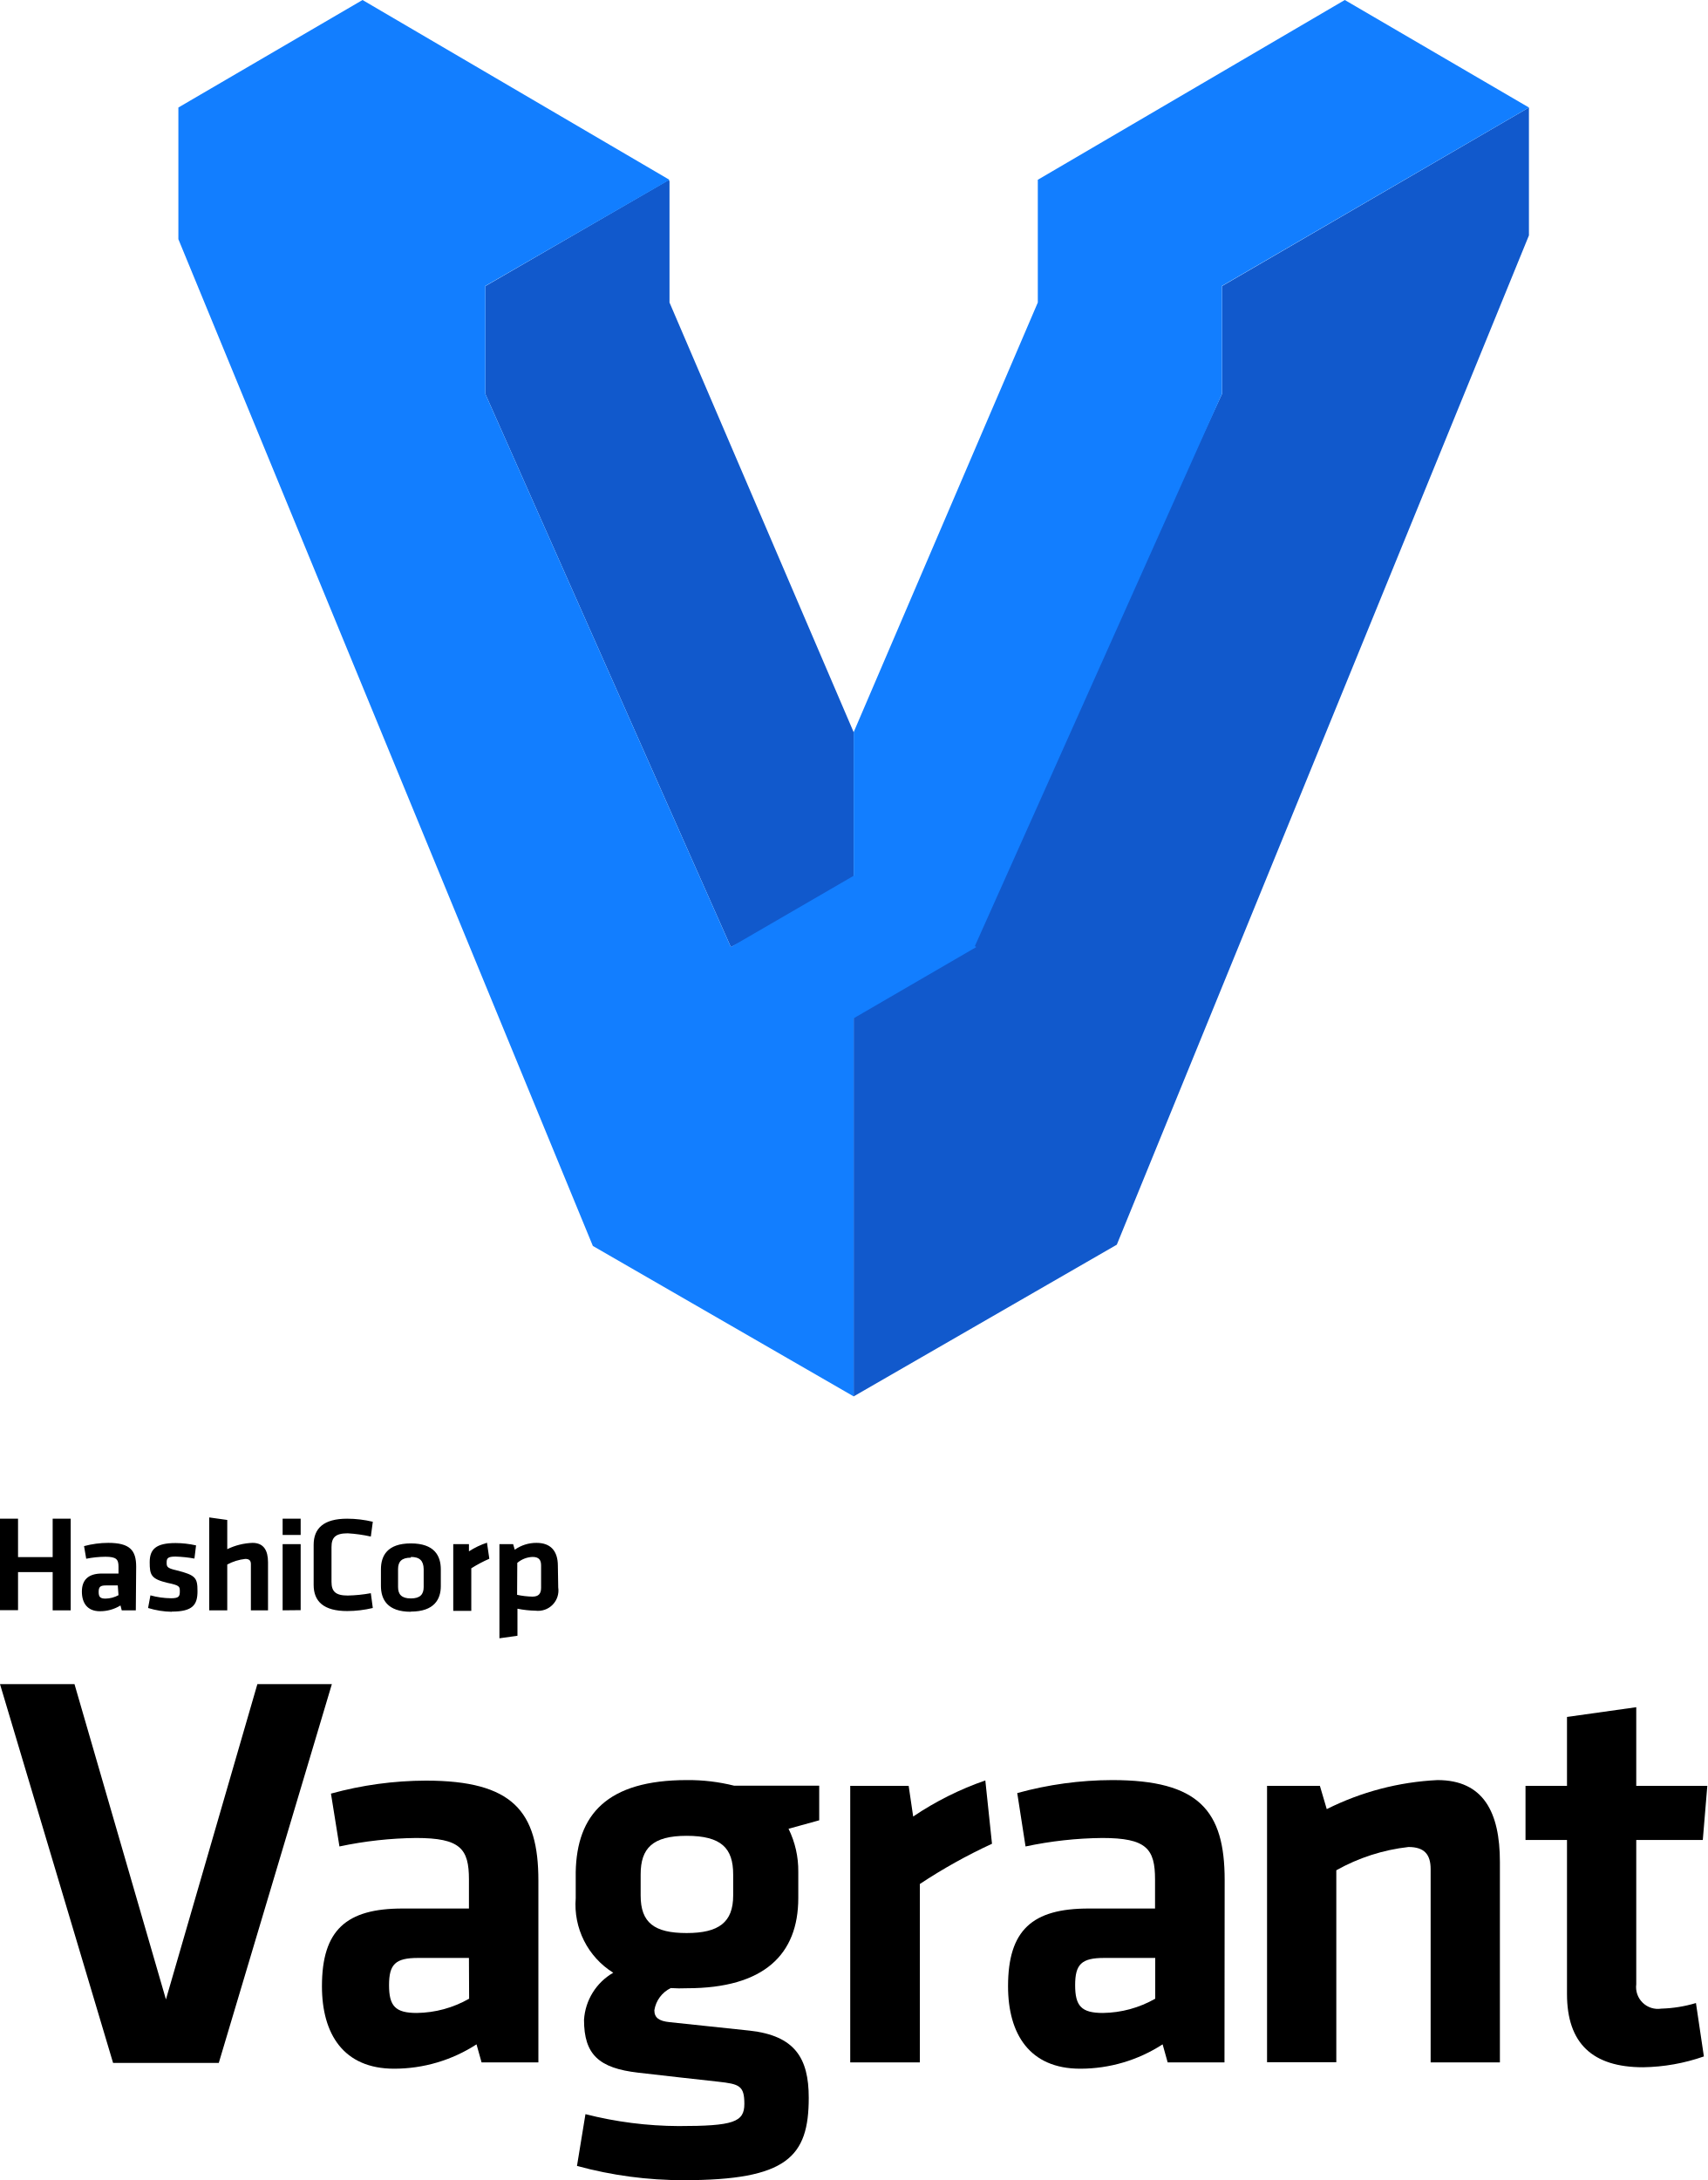
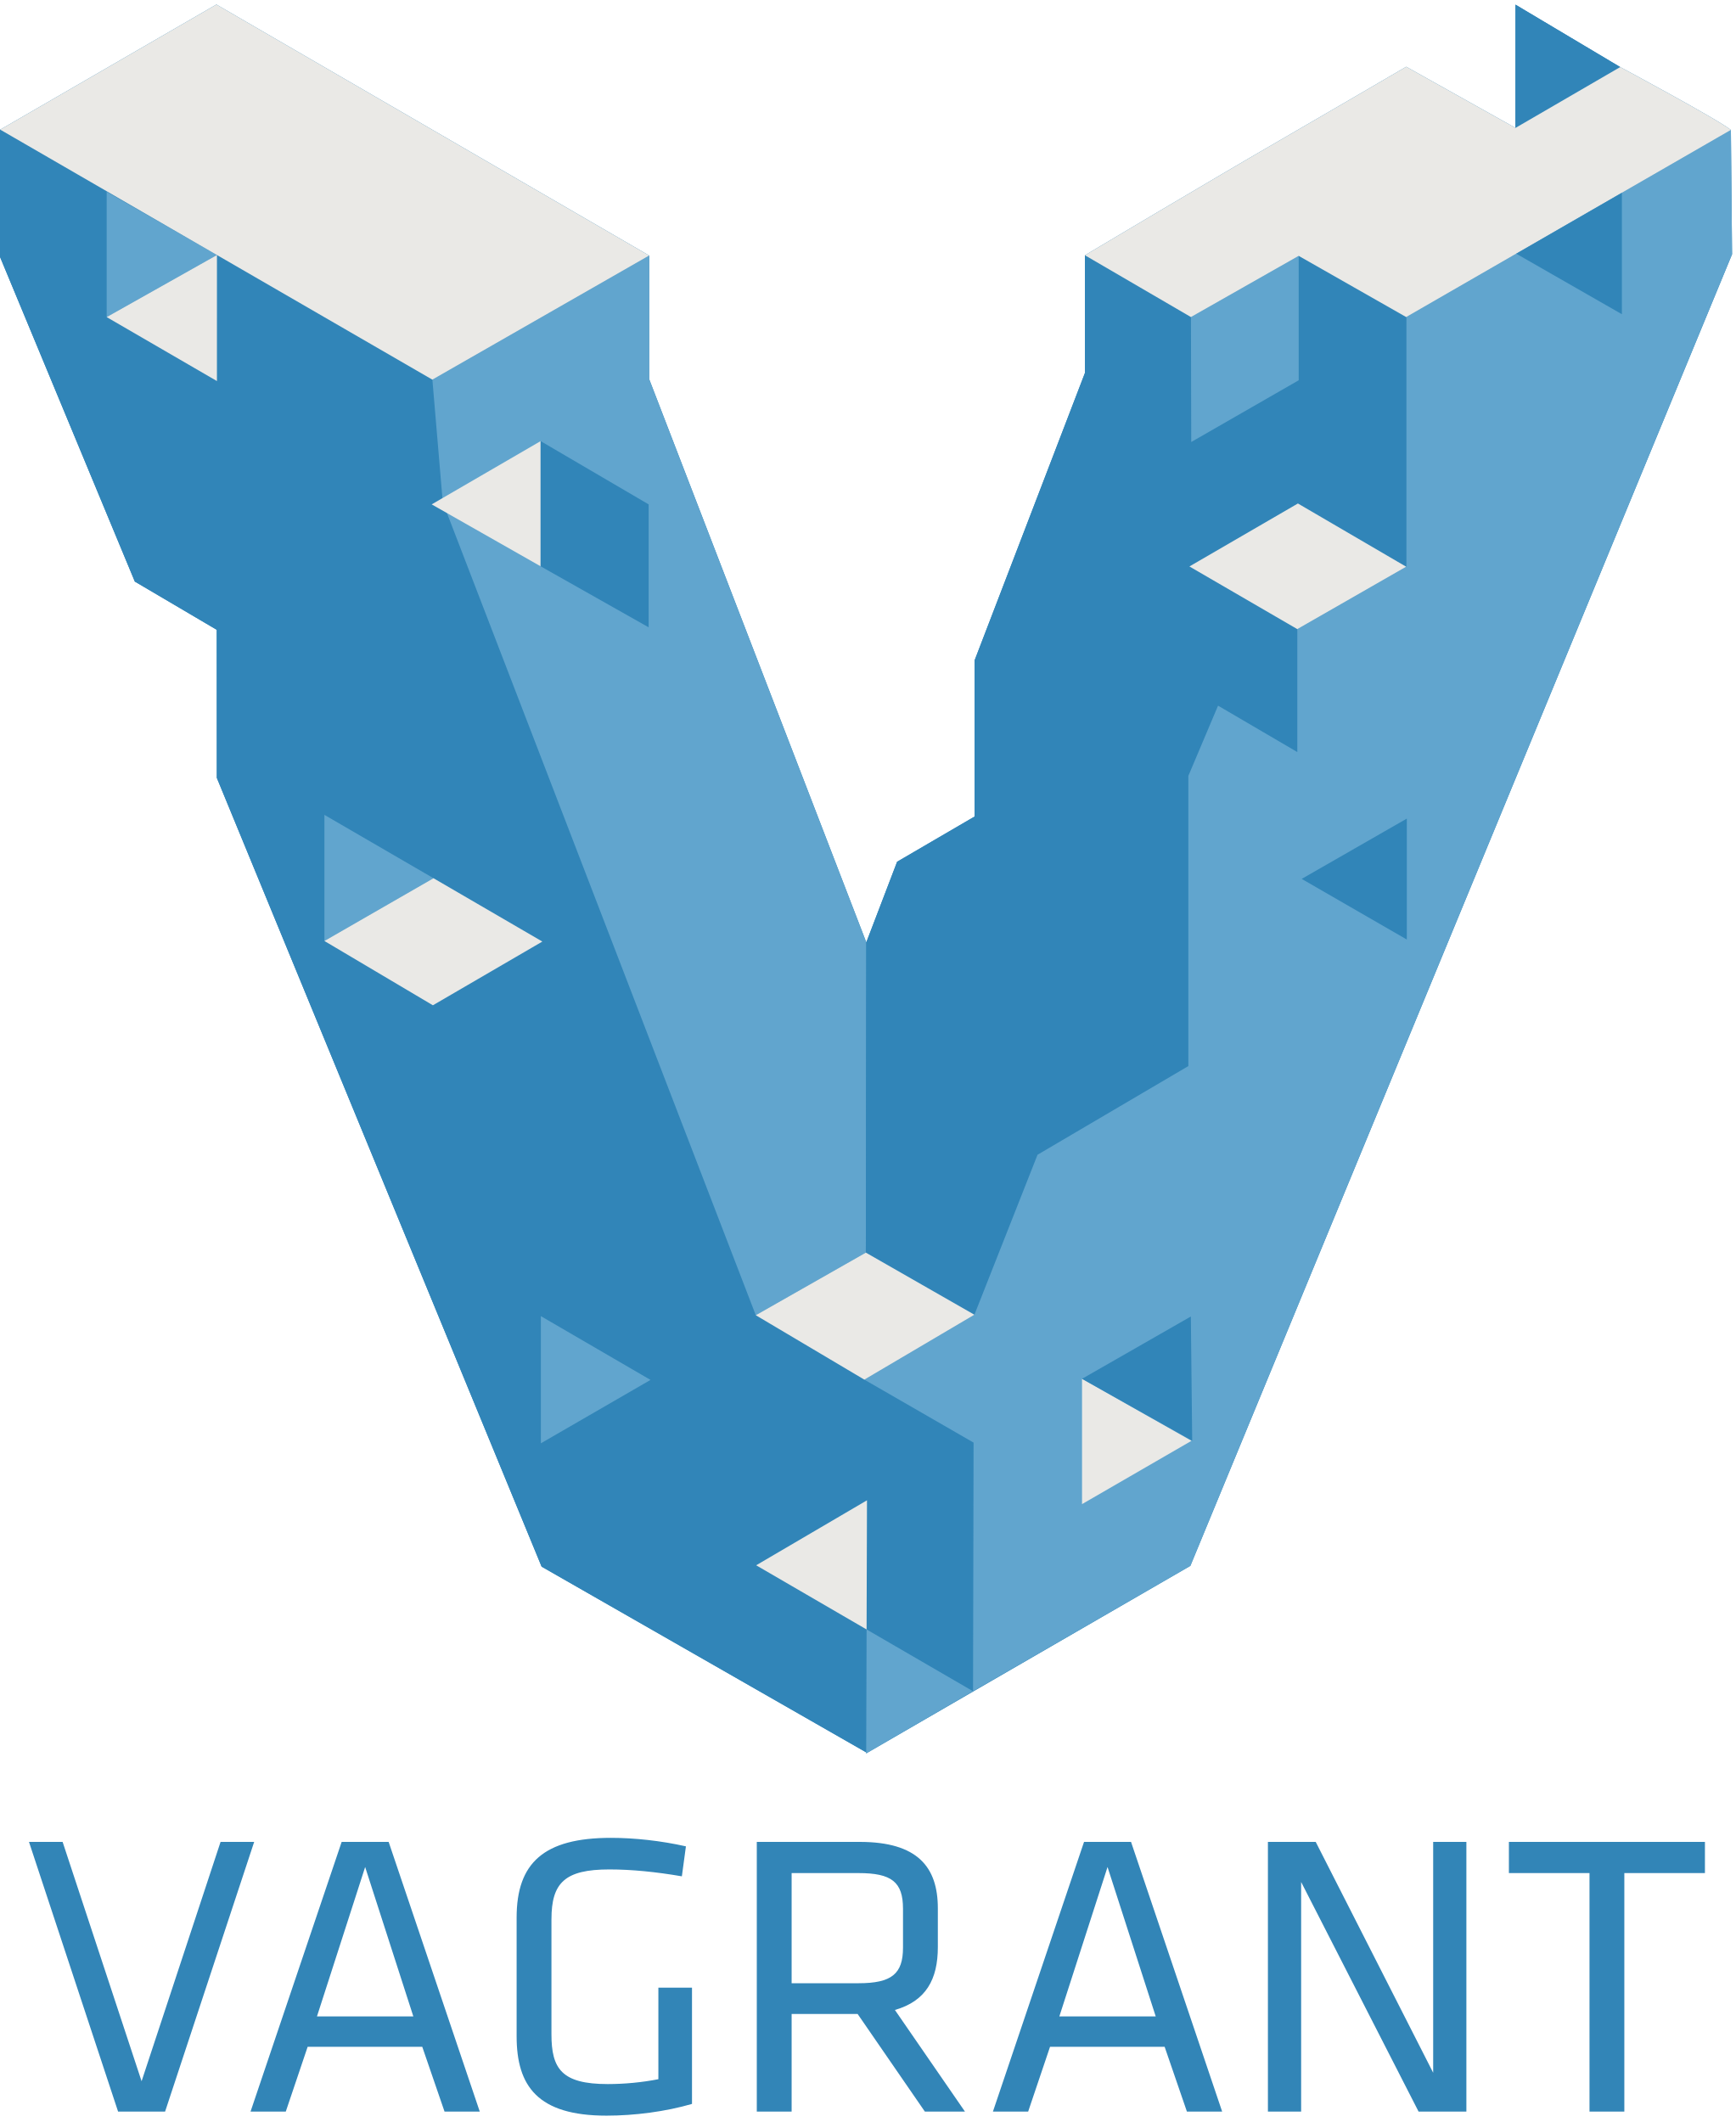
- <svg xmlns="http://www.w3.org/2000/svg" viewBox="0 0 94.66 120.85">
-   <defs>
-     <style>.cls-1{fill:#1159cc;}.cls-2{fill:#127eff;}</style>
-   </defs>
-   <g id="Layer_2" data-name="Layer 2">
-     <g id="Logo">
-       <path d="M2.92,89.27V87.15H1v2.11H0V84.19H1v2.13H2.92V84.19h1v5.08Zm4.61,0H6.75L6.68,89a2.15,2.15,0,0,1-1.14.32c-.7,0-1-.46-1-1.09s.34-1,1.11-1h.92v-.38c0-.41-.12-.55-.73-.55a5.55,5.55,0,0,0-1.06.11l-.12-.7A5.17,5.17,0,0,1,6,85.53c1.2,0,1.55.41,1.55,1.32Zm-1-1.38H5.87c-.31,0-.4.08-.4.36s.09.37.38.37a1.55,1.55,0,0,0,.72-.19Zm3,1.46a4.67,4.67,0,0,1-1.32-.21l.13-.7a4.44,4.44,0,0,0,1.14.16c.42,0,.49-.09.49-.37s0-.34-.67-.48c-.93-.22-1-.44-1-1.15s.34-1.06,1.43-1.06a5.22,5.22,0,0,1,1.14.13l-.09.73a7,7,0,0,0-1.05-.11c-.42,0-.49.09-.49.32s0,.32.54.44c1.07.27,1.17.41,1.17,1.16S10.69,89.34,9.53,89.34Zm4.38-.08V86.71c0-.2-.09-.29-.31-.29a2.72,2.72,0,0,0-1,.31v2.54h-1V84.12l1,.14v1.62A3.48,3.48,0,0,1,14,85.53c.63,0,.86.43.86,1.08v2.66Zm1.76-4.18v-.9h1v.9Zm0,4.18V85.6h1v3.66Zm1.72-3.63c0-.92.56-1.45,1.86-1.45a6.14,6.14,0,0,1,1.42.17l-.11.82A8,8,0,0,0,19.28,85c-.68,0-.9.23-.9.76v1.93c0,.53.22.76.9.76a8,8,0,0,0,1.28-.13l.11.82a6.14,6.14,0,0,1-1.42.17c-1.3,0-1.86-.53-1.86-1.45Zm5.39,3.71c-1.31,0-1.66-.69-1.66-1.44V87c0-.75.35-1.44,1.66-1.44s1.66.69,1.66,1.44v.93C24.44,88.65,24.08,89.34,22.78,89.34Zm0-3c-.51,0-.71.22-.71.63v1c0,.41.2.63.71.63s.71-.22.71-.63v-1C23.48,86.53,23.28,86.31,22.78,86.31Zm4.35.06a7.58,7.58,0,0,0-1,.53v2.36h-1V85.6H26L26,86a4.35,4.35,0,0,1,1-.48ZM30.95,88a1.13,1.13,0,0,1-1.26,1.29,5.48,5.48,0,0,1-1-.11v1.5l-1,.14V85.6h.76l.09.31a2.06,2.06,0,0,1,1.21-.38c.77,0,1.18.44,1.18,1.27Zm-2.28.41a4.41,4.41,0,0,0,.85.1c.34,0,.48-.16.48-.49V86.78c0-.3-.12-.47-.47-.47a1.38,1.38,0,0,0-.85.33Z" />
-       <path d="M14.27,93.36h4.13l-6.27,21H6.27L0,93.36H4.13L9.2,110.84Z" />
-       <path d="M29.85,114.33H26.7l-.28-1a8.39,8.39,0,0,1-4.57,1.35c-2.8,0-4-1.92-4-4.57,0-3.12,1.35-4.31,4.47-4.31H26v-1.61c0-1.7-.47-2.3-2.93-2.3a21.43,21.43,0,0,0-4.25.47l-.47-2.93a20,20,0,0,1,5.26-.72c4.82,0,6.24,1.7,6.24,5.54ZM26,108.54H23.18c-1.26,0-1.61.35-1.61,1.51s.35,1.54,1.54,1.54a6,6,0,0,0,2.9-.79Z" />
-       <path d="M37.19,110.21a1.65,1.65,0,0,0-.91,1.23c0,.41.25.6.85.66l4.44.47c2.49.28,3.27,1.51,3.27,3.72,0,3.28-1.2,4.57-6.93,4.57a22.33,22.33,0,0,1-5.92-.79l.47-2.87a21.3,21.3,0,0,0,5.16.66c3.05,0,3.65-.22,3.65-1.23s-.28-1.1-1.45-1.23c-1.76-.19-2.49-.28-4.44-.5-2.17-.25-3-1-3-2.93A3.25,3.25,0,0,1,34,109.36a4.45,4.45,0,0,1-2.08-4.13v-1.45c.06-3.18,1.73-5.1,6.17-5.1a10.42,10.42,0,0,1,2.61.31h4.72v1.92l-1.7.47a5.26,5.26,0,0,1,.54,2.39v1.45c0,3.12-1.89,5-6.17,5A8,8,0,0,1,37.19,110.21Zm.88-8.44c-1.89,0-2.55.69-2.55,2.14v1.17c0,1.51.76,2.08,2.55,2.08s2.58-.6,2.58-2.08v-1.17C40.65,102.46,40,101.77,38.07,101.77Z" />
-       <path d="M55,102.21A30.07,30.07,0,0,0,51,104.44v9.89H47.14V99h3.24l.25,1.7a17.18,17.18,0,0,1,4-2Z" />
-       <path d="M67.89,114.33H64.74l-.28-1a8.39,8.39,0,0,1-4.57,1.35c-2.8,0-4-1.92-4-4.57,0-3.12,1.35-4.31,4.47-4.31h3.68v-1.61c0-1.7-.47-2.3-2.93-2.3a21.43,21.43,0,0,0-4.25.47L56.4,99.4a20,20,0,0,1,5.26-.72c4.82,0,6.24,1.7,6.24,5.54Zm-3.84-5.79H61.22c-1.26,0-1.61.35-1.61,1.51s.35,1.54,1.54,1.54a6,6,0,0,0,2.9-.79Z" />
-       <path d="M79.32,114.33V103.62c0-.82-.35-1.23-1.23-1.23a10.59,10.59,0,0,0-4,1.29v10.64H70.25V99h2.93l.38,1.29a15.36,15.36,0,0,1,6.14-1.61c2.55,0,3.46,1.79,3.46,4.53v11.12Z" />
-       <path d="M94.47,114a10.65,10.65,0,0,1-3.37.6c-2.8,0-4.22-1.32-4.22-4.06V102h-2.3V99h2.3V95.18l3.84-.54V99h3.94L94.41,102H90.72v8a1.21,1.21,0,0,0,1.39,1.35,7.39,7.39,0,0,0,1.92-.31Z" />
-       <polygon class="cls-1" points="84.77 13.05 84.77 5.96 67.75 15.86 67.75 21.84 54.13 51.21 47.33 55.91 47.33 77.41 61.92 69 84.77 13.05" />
-       <polygon class="cls-1" points="47.33 40.59 37.12 16.77 37.12 10.03 37.05 9.99 26.91 15.86 26.91 21.84 40.52 52.5 47.33 49.14 47.33 40.59" />
-       <polygon class="cls-2" points="74.56 0 57.55 9.96 57.54 9.96 57.54 9.97 57.54 9.97 57.54 9.97 57.54 16.77 47.33 40.59 47.33 48.55 40.52 52.5 26.91 21.84 26.91 15.85 37.12 9.97 20.1 0 9.89 5.96 9.89 13.26 32.87 69.07 47.33 77.41 47.33 56.45 54.13 52.5 54.05 52.45 67.75 21.84 67.75 15.86 67.75 15.85 84.77 5.96 74.56 0" />
-     </g>
-   </g>
+ <svg xmlns="http://www.w3.org/2000/svg" width="2045" height="2500" viewBox="0 0 256 313" preserveAspectRatio="xMinYMin meet">
+   <path d="M255.28 19.166c-1.842-1.51-16.319-9.274-16.319-9.274l-15.447 8.975-.009-.005 15.448-8.974L223.51.685l-.005 18.177-16.11-9.018s-13.18 7.704-19.578 11.397c-8.055 4.647-27.81 16.41-27.81 16.41V55.02l-16.274 42.4v23.023l-11.422 6.666-4.545 11.89L95.74 55.913l.005-18.221L31.914.665.032 19.12 0 19.114V37.89l19.884 47.891 12.083 7.117.01 21.84 47.901 116.344 47.872 27.396v.158l47.81-27.666 79.893-193.462-.173-18.342" fill="#3185B8" />
+   <path d="M127.786 258.498l-47.908-27.416-47.9-116.344-.011-21.84-12.083-7.117L0 37.891V19.113l15.733 9.173V46.77l16.262 9.437.002-18.592 31.772 18.383L65.3 74.197l46.19 119.892 32.098 18.698v36.668l-15.847-9.322.045 18.365" fill="#3185B8" />
+   <path d="M95.739 55.914l32.027 83.084-.066 45.767-16.233 9.233L65.3 74.064 63.77 55.999l31.975-18.306-.005 18.22M15.733 28.287V46.77l16.264-9.155-16.264-9.33" fill="#61A5CE" />
+   <path d="M31.995 56.208l.002-18.592-16.264 9.155 16.262 9.437" fill="#EAE9E6" />
+   <path d="M127.7 184.765l16.01 9.161 17.827-44.757 13.728 8.169v-42.895l4.38-10.357 11.688 6.845V92.798l-15.911-9.245 16-9.288-15.733-9.067-.042-18.43-15.64-9.118v17.37l-16.274 42.4v23.023l-11.422 6.666-4.545 11.89-.066 45.766" fill="#3185B8" />
+   <path d="M127.48 203.5l16.108 9.287-.08 36.676 32.051-18.493 79.894-193.462-.173-18.342-47.886 27.602v36.825l-16.06 9.205v18.133l-11.69-6.845-4.379 10.357v42.805l-22.244 13.08-9.31 23.598-16.23 9.575" fill="#61A5CE" />
+   <path d="M63.667 74.398l16.066-9.333V83.53l-16.066-9.133" fill="#EAE9E6" />
+   <path d="M79.733 83.53l15.933 9.001V74.398l-15.933-9.333V83.53" fill="#3185B8" />
+   <path d="M47.845 120.196v18.6l16.087-9.257-16.087-9.343" fill="#61A5CE" />
+   <path d="M79.988 138.882l-16.143 9.4-16-9.486 16.087-9.257 16.056 9.343" fill="#EAE9E6" />
+   <path d="M79.77 194.133v18.758l16.17-9.35-16.17-9.408" fill="#61A5CE" />
+   <path d="M111.522 230.883l16.287 9.467.059-19.052-16.346 9.585" fill="#EAE9E6" />
+   <path d="M127.75 258.636l.06-18.286 15.698 9.113-15.758 9.173" fill="#61A5CE" />
+   <path d="M127.7 184.765l-16.233 9.233 16.014 9.503 16.23-9.575-16.01-9.161" fill="#EAE9E6" />
+   <path d="M207.394 83.593V46.768l-15.854-9.025V56.09l-15.851 9.108 31.705 18.395" fill="#3185B8" />
+   <path d="M175.422 83.553l16-9.288 15.972 9.328-16.06 9.205-15.912-9.245" fill="#EAE9E6" />
+   <path d="M175.689 65.198l15.851-9.108V37.743l-15.893 9.025.042 18.43" fill="#61A5CE" />
+   <path d="M223.505 18.863L223.51.685l15.443 9.203-15.448 8.975" fill="#3185B8" />
+   <path d="M255.28 19.166l-47.886 27.602-15.854-9.025-15.893 9.025-15.64-9.118s19.755-11.762 27.81-16.41c6.398-3.692 19.577-11.396 19.577-11.396l16.12 9.023 15.447-8.975s14.477 7.763 16.319 9.274c-4.356 2.545 0 0 0 0M95.744 37.693L63.769 55.999.03 19.12 31.915.665l63.829 37.028" fill="#EAE9E6" />
+   <path d="M239.204 46.348V28.432l-15.58 8.99 15.58 8.926M191.98 129.638l15.503-8.893v17.837l-15.503-8.944" fill="#3185B8" />
+   <path d="M159.583 203.378v18.484l16.148-9.341-16.148-9.143" fill="#EAE9E6" />
+   <path d="M175.831 212.52l-.199-18.334-16.05 9.192 16.25 9.143" fill="#3185B8" />
+   <path d="M17.417 311.467h6.929l13.14-39.783H32.53l-11.648 35.303-11.648-35.303H4.275l13.142 39.783zm39.901-39.783H50.39l-13.44 39.783h5.197l3.226-9.558h16.904l3.286 9.558h5.196l-13.44-39.783zm3.644 25.745H46.746l7.108-22.041 7.108 22.041zm20.37-14.336c0-5.376 1.97-7.347 8.541-7.347 3.285 0 6.87.359 10.692 1.016l.598-4.42c-3.704-.837-7.646-1.255-11.051-1.255-9.916 0-13.918 3.703-13.918 11.767v17.502c0 7.347 3.106 11.708 13.26 11.708 4.123 0 8.722-.597 12.605-1.732v-17.144H97.1v13.5a39.598 39.598 0 0 1-7.467.717c-6.81 0-8.303-2.27-8.303-7.347v-16.965zm55.073 28.374h5.914l-10.334-14.993c4.6-1.315 6.332-4.54 6.332-9.26v-5.733c0-6.093-2.987-9.797-11.529-9.797h-15.172v39.783h5.137V297.07h9.737l9.915 14.396zm-3.225-29.927v5.735c0 3.882-1.673 5.256-6.57 5.256h-9.857v-16.247h9.856c4.898 0 6.57 1.314 6.57 5.256zm33.63-9.856h-6.93l-13.44 39.783h5.197l3.226-9.558h16.904l3.286 9.558h5.197l-13.44-39.783zm3.643 25.745h-14.216l7.108-22.041 7.108 22.041zm38.767 14.038h7.049v-39.783h-4.898v34.048l-17.323-34.048h-7.049v39.783h4.899v-33.87l17.322 33.87zm25.208 0h5.137v-35.183h11.887v-4.6H222.54v4.6h11.887v35.183z" fill="#3285B7" />
</svg>
